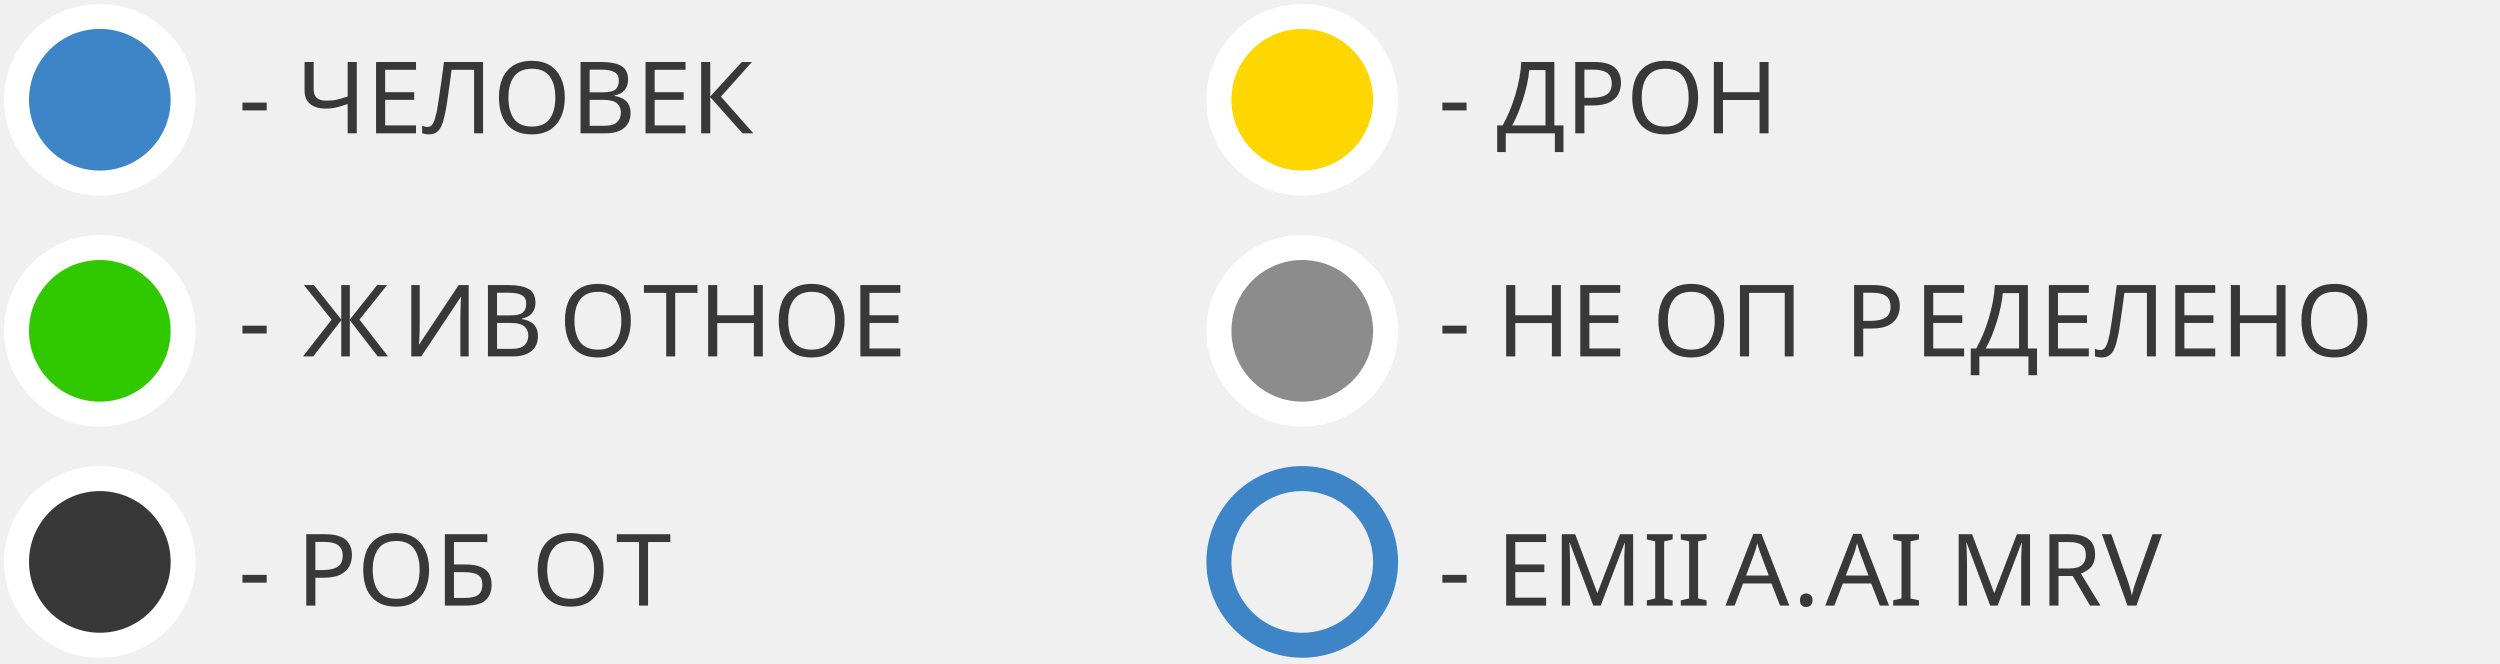
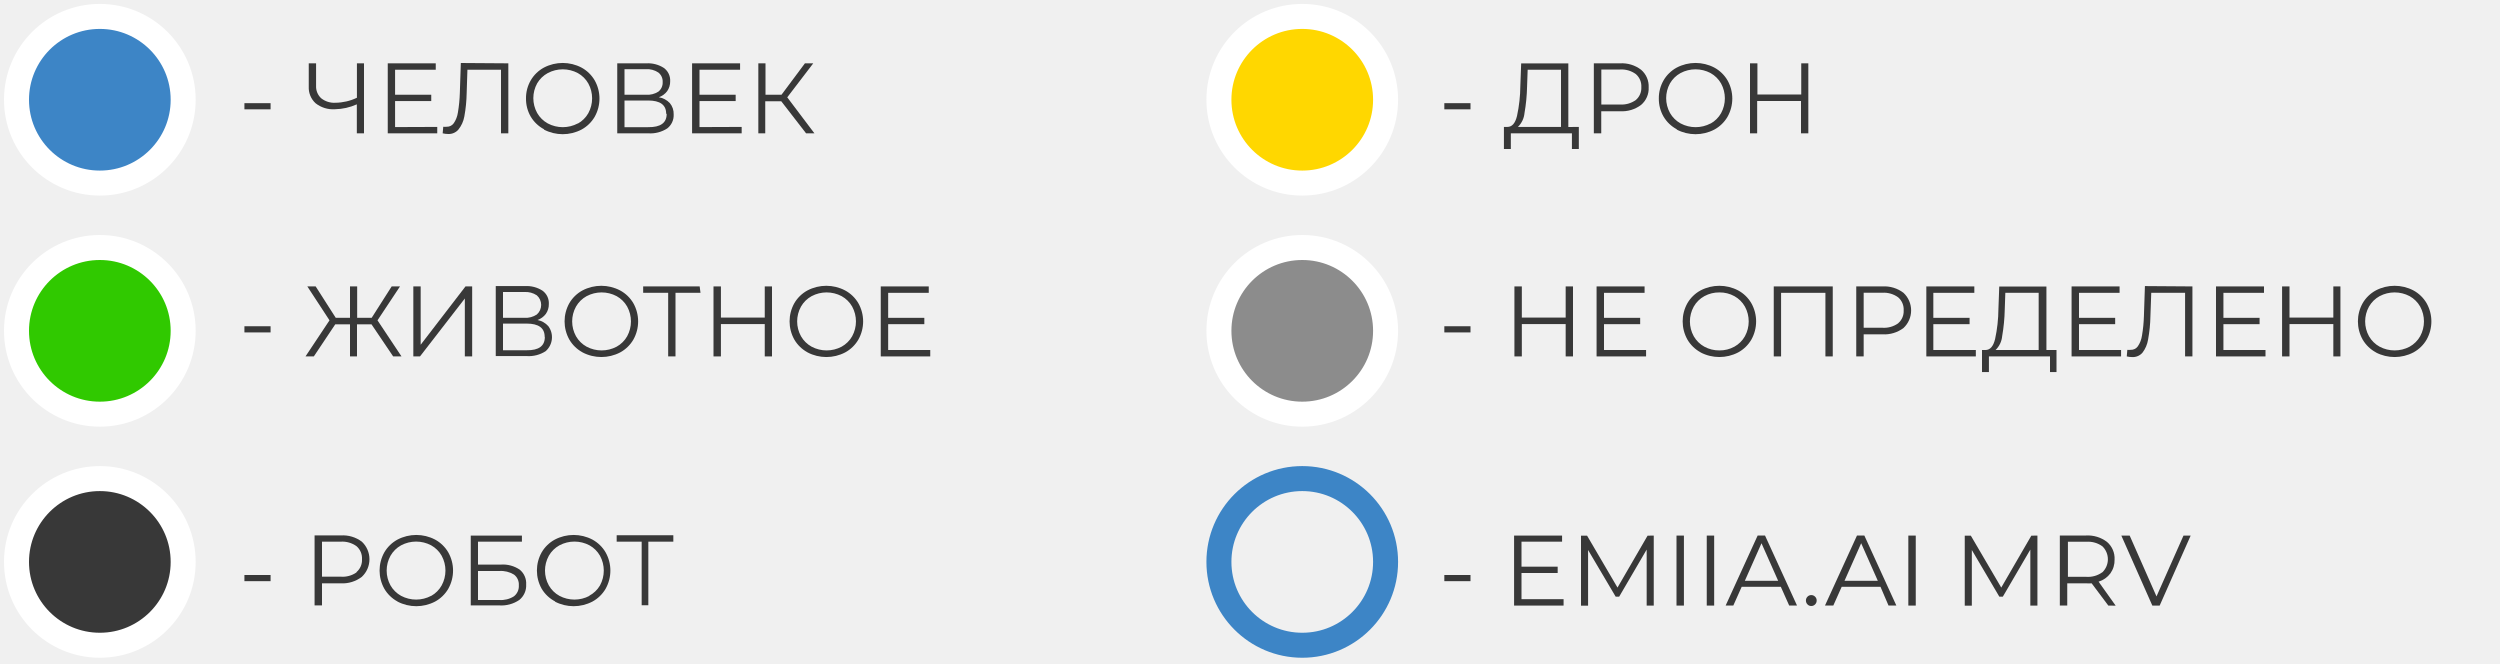
<svg xmlns="http://www.w3.org/2000/svg" id="Layer_1" data-name="Layer 1" viewBox="0 0 300 79.67">
  <circle cx="11.98" cy="11.97" r="10" style="fill:#3d85c6;stroke:#fff;stroke-miterlimit:1;stroke-width:3px" />
  <circle cx="156.27" cy="11.97" r="10" style="fill:gold;stroke:#fff;stroke-miterlimit:1;stroke-width:3px" />
  <circle cx="11.98" cy="39.7" r="10" style="fill:#30c900;stroke:#fff;stroke-miterlimit:1;stroke-width:3px" />
  <circle cx="11.98" cy="67.43" r="10" style="fill:#383838;stroke:#fff;stroke-miterlimit:1;stroke-width:3px" />
-   <text transform="translate(28.61 16)" style="font-size:12px;fill:#383838;font-family:Montserrat-Regular, Montserrat">- ЧЕЛОВЕК</text>
-   <text transform="translate(172.6 16)" style="font-size:12px;fill:#383838;font-family:Montserrat-Regular, Montserrat">- ДРОН</text>
+   <path d="M29.33,12.38h3.14v.74H29.33Z" style="fill:#383838" />
+   <path d="M43.68,7.6V16h-.86V12.52a6.7,6.7,0,0,1-2.65.59,3.37,3.37,0,0,1-2.3-.72,2.54,2.54,0,0,1-.82-2V7.6h.88v2.68a1.91,1.91,0,0,0,.61,1.51,2.51,2.51,0,0,0,1.72.54,6.13,6.13,0,0,0,2.57-.6V7.6Z" style="fill:#383838" />
+   <path d="M52.47,15.23V16H46.53V7.6h5.76v.77H47.41v3h4.34v.76H47.41v3.12Z" style="fill:#383838" />
+   <path d="M61,7.6V16h-.88V8.37H56.09L56,11.18a17.11,17.11,0,0,1-.28,2.8A3.48,3.48,0,0,1,55,15.56a1.53,1.53,0,0,1-1.21.52,2.88,2.88,0,0,1-.67-.08l.07-.79a1.71,1.71,0,0,0,.4,0,1,1,0,0,0,.86-.42,3.06,3.06,0,0,0,.5-1.3,16.71,16.71,0,0,0,.23-2.33l.12-3.6Z" style="fill:#383838" />
+   <path d="M65.28,15.51A4.08,4.08,0,0,1,63.69,14a4.24,4.24,0,0,1-.57-2.18,4.24,4.24,0,0,1,.57-2.18,4.07,4.07,0,0,1,1.58-1.53,4.86,4.86,0,0,1,4.51,0,4.09,4.09,0,0,1,1.58,1.53,4.45,4.45,0,0,1,0,4.38,4.09,4.09,0,0,1-1.58,1.53,4.87,4.87,0,0,1-4.51,0Zm4.06-.68a3.26,3.26,0,0,0,1.26-1.25,3.71,3.71,0,0,0,0-3.56,3.26,3.26,0,0,0-1.26-1.25,3.84,3.84,0,0,0-3.61,0A3.29,3.29,0,0,0,64.46,10a3.67,3.67,0,0,0,0,3.56,3.29,3.29,0,0,0,1.27,1.25,3.84,3.84,0,0,0,3.61,0Z" style="fill:#383838" />
+   <path d="M80.38,12.37a2,2,0,0,1,.46,1.36,2,2,0,0,1-.77,1.68,3.72,3.72,0,0,1-2.27.59H74.07V7.6h3.49a3.51,3.51,0,0,1,2.1.55,1.85,1.85,0,0,1,.76,1.6,2,2,0,0,1-.36,1.19,2.13,2.13,0,0,1-1,.73A2.33,2.33,0,0,1,80.38,12.37Zm-5.44-1h2.57A2.43,2.43,0,0,0,79,11a1.36,1.36,0,0,0,.52-1.15A1.36,1.36,0,0,0,79,8.7a2.43,2.43,0,0,0-1.49-.4H74.94Zm5,2.27q0-1.58-2.17-1.58H74.94v3.2h2.84Q80,15.29,80,13.67Z" style="fill:#383838" />
+   <path d="M89,15.23V16H83.05V7.6h5.76v.77H83.94v3h4.34v.76H83.94v3.12Z" style="fill:#383838" />
+   <path d="M93.75,12.15H91.83V16H91V7.6h.86v3.77h1.92L96.59,7.6h1l-3.12,4.08L97.73,16h-1Z" style="fill:#383838" />
+   <path d="M173.32,12.38h3.14v.74h-3.14Z" style="fill:#383838" />
+   <path d="M189.46,15.23v2.65h-.83V16H181.3v1.88h-.83V15.23h.42q.83,0,1.15-1.31a17.51,17.51,0,0,0,.4-3.59l.1-2.72h5.66v7.63Zm-6.52-1.66a2.66,2.66,0,0,1-.79,1.66h5.17V8.37h-4l-.07,2A21.13,21.13,0,0,1,182.94,13.57Z" style="fill:#383838" />
+   <path d="M196.93,8.37a2.61,2.61,0,0,1,.91,2.11,2.59,2.59,0,0,1-.91,2.11,3.81,3.81,0,0,1-2.52.76h-2.26V16h-.89V7.6h3.14A3.79,3.79,0,0,1,196.93,8.37ZM196.3,12a1.89,1.89,0,0,0,.66-1.54,1.92,1.92,0,0,0-.66-1.57,2.93,2.93,0,0,0-1.91-.55h-2.23v4.2h2.23A2.92,2.92,0,0,0,196.3,12Z" style="fill:#383838" />
+   <path d="M201.21,15.51A4.08,4.08,0,0,1,199.63,14a4.24,4.24,0,0,1-.57-2.18,4.24,4.24,0,0,1,.57-2.18,4.07,4.07,0,0,1,1.58-1.53,4.86,4.86,0,0,1,4.51,0,4.09,4.09,0,0,1,1.58,1.53,4.45,4.45,0,0,1,0,4.38,4.08,4.08,0,0,1-1.58,1.53,4.86,4.86,0,0,1-4.51,0Zm4.06-.68a3.26,3.26,0,0,0,1.26-1.25,3.71,3.71,0,0,0,0-3.56,3.26,3.26,0,0,0-1.26-1.25,3.83,3.83,0,0,0-3.61,0A3.29,3.29,0,0,0,200.4,10a3.67,3.67,0,0,0,0,3.56,3.29,3.29,0,0,0,1.27,1.25,3.84,3.84,0,0,0,3.61,0Z" style="fill:#383838" />
+   <path d="M217,7.6V16h-.88V12.12h-5.26V16H210V7.6h.89v3.74h5.26V7.6Z" style="fill:#383838" />
  <circle cx="156.27" cy="39.7" r="10" style="fill:#8c8c8c;stroke:#fff;stroke-miterlimit:1;stroke-width:3px" />
  <circle cx="156.27" cy="67.43" r="10" style="fill:none;stroke:#3d85c6;stroke-miterlimit:1;stroke-width:3px" />
-   <text transform="translate(172.6 42.77)" style="font-size:12px;fill:#383838;font-family:Montserrat-Regular, Montserrat">- НЕ ОП<tspan x="48.74" y="0" style="letter-spacing:-0.01em">Р</tspan>
-     <tspan x="57.14" y="0">ЕДЕЛЕНО</tspan>
-   </text>
-   <text transform="translate(172.6 72.67)" style="font-size:12px;fill:#383838;font-family:Montserrat-Regular, Montserrat">- EMII<tspan x="34.46" y="0" style="letter-spacing:0.034em">A.</tspan>
-     <tspan x="46.43" y="0">AI MRV</tspan>
-   </text>
-   <text transform="translate(28.61 42.77)" style="font-size:12px;fill:#383838;font-family:Montserrat-Regular, Montserrat">- <tspan x="7.73" y="0" style="letter-spacing:-0.024em">Ж</tspan>
-     <tspan x="19.57" y="0">ИВ</tspan>
-     <tspan x="38.45" y="0" style="letter-spacing:-0.01em">О</tspan>
-     <tspan x="48.54" y="0">ТНОЕ</tspan>
-   </text>
-   <text transform="translate(28.61 72.67)" style="font-size:12px;fill:#383838;font-family:Montserrat-Regular, Montserrat">- РОБ<tspan x="35.18" y="0" style="letter-spacing:-0.01em">О</tspan>
-     <tspan x="45.28" y="0">Т</tspan>
-   </text>
+   <path d="M173.32,39.15h3.14v.74h-3.14Z" style="fill:#383838" />
+   <path d="M188.76,34.37v8.4h-.88V38.89h-5.26v3.88h-.89v-8.4h.89v3.74h5.26V34.37Z" style="fill:#383838" />
+   <path d="M197.53,42v.77h-5.94v-8.4h5.76v.77h-4.87v3h4.34v.76h-4.34V42Z" style="fill:#383838" />
+   <path d="M204.07,42.28a4.08,4.08,0,0,1-1.58-1.53,4.47,4.47,0,0,1,0-4.37,4.07,4.07,0,0,1,1.58-1.53,4.86,4.86,0,0,1,4.51,0,4.09,4.09,0,0,1,1.58,1.53,4.46,4.46,0,0,1,0,4.38,4.09,4.09,0,0,1-1.58,1.53,4.87,4.87,0,0,1-4.51,0Zm4.06-.68a3.25,3.25,0,0,0,1.26-1.25,3.71,3.71,0,0,0,0-3.56,3.25,3.25,0,0,0-1.26-1.25,3.62,3.62,0,0,0-1.8-.45,3.66,3.66,0,0,0-1.81.45,3.28,3.28,0,0,0-1.27,1.25,3.67,3.67,0,0,0,0,3.56,3.28,3.28,0,0,0,1.27,1.25,3.66,3.66,0,0,0,1.81.45A3.62,3.62,0,0,0,208.13,41.6Z" style="fill:#383838" />
+   <path d="M219.93,34.37v8.4h-.88V35.14h-5.32v7.63h-.88v-8.4Z" style="fill:#383838" />
+   <path d="M228.42,35.14a2.89,2.89,0,0,1,0,4.22,3.81,3.81,0,0,1-2.52.76h-2.26v2.65h-.89v-8.4h3.14A3.79,3.79,0,0,1,228.42,35.14Zm-.64,3.65a1.89,1.89,0,0,0,.66-1.54,1.92,1.92,0,0,0-.66-1.57,2.92,2.92,0,0,0-1.91-.55h-2.23v4.2h2.23A2.92,2.92,0,0,0,227.79,38.79Z" style="fill:#383838" />
+   <path d="M237.1,42v.77h-5.94v-8.4h5.76v.77H232v3h4.35v.76H232V42Z" style="fill:#383838" />
+   <path d="M246.78,42v2.65H246V42.77h-7.33v1.88h-.83V42h.42q.83,0,1.15-1.31a17.5,17.5,0,0,0,.4-3.59l.1-2.72h5.66V42Zm-6.52-1.66a2.66,2.66,0,0,1-.79,1.66h5.17V35.14h-4l-.07,2A21.26,21.26,0,0,1,240.26,40.34Z" style="fill:#383838" />
+   <path d="M254.53,42v.77h-5.94v-8.4h5.76v.77h-4.87v3h4.34v.76h-4.34V42Z" style="fill:#383838" />
+   <path d="M263.09,34.37v8.4h-.88V35.14h-4.06l-.1,2.81a17.18,17.18,0,0,1-.28,2.8,3.48,3.48,0,0,1-.68,1.58,1.53,1.53,0,0,1-1.21.52,2.88,2.88,0,0,1-.67-.08l.07-.79a1.71,1.71,0,0,0,.4,0,1,1,0,0,0,.86-.42,3.06,3.06,0,0,0,.5-1.3,16.64,16.64,0,0,0,.23-2.33l.12-3.6Z" style="fill:#383838" />
+   <path d="M271.86,42v.77h-5.94v-8.4h5.76v.77h-4.87v3h4.34v.76h-4.34V42Z" style="fill:#383838" />
+   <path d="M280.85,34.37v8.4H280V38.89h-5.26v3.88h-.89v-8.4h.89v3.74H280V34.37Z" style="fill:#383838" />
+   <path d="M285.1,42.28a4.08,4.08,0,0,1-1.58-1.53,4.47,4.47,0,0,1,0-4.37,4.07,4.07,0,0,1,1.58-1.53,4.86,4.86,0,0,1,4.51,0,4.09,4.09,0,0,1,1.58,1.53,4.45,4.45,0,0,1,0,4.38,4.08,4.08,0,0,1-1.58,1.53,4.86,4.86,0,0,1-4.51,0Zm4.06-.68a3.27,3.27,0,0,0,1.26-1.25,3.71,3.71,0,0,0,0-3.56,3.26,3.26,0,0,0-1.26-1.25,3.84,3.84,0,0,0-3.61,0,3.28,3.28,0,0,0-1.27,1.25,3.66,3.66,0,0,0,0,3.56,3.28,3.28,0,0,0,1.27,1.25,3.84,3.84,0,0,0,3.61,0Z" style="fill:#383838" />
+   <path d="M173.32,69h3.14v.74h-3.14Z" style="fill:#383838" />
+   <path d="M187.63,71.9v.77h-5.94v-8.4h5.76V65h-4.87v3h4.34v.76h-4.34V71.9Z" style="fill:#383838" />
+   <path d="M198.45,64.27v8.4h-.85V65.95l-3.3,5.65h-.42L190.57,66v6.68h-.85v-8.4h.73l3.65,6.23,3.61-6.23Z" style="fill:#383838" />
+   <path d="M201.18,64.27h.89v8.4h-.89Z" style="fill:#383838" />
+   <path d="M204.81,64.27h.89v8.4h-.89Z" style="fill:#383838" />
+   <path d="M213.7,70.42H209l-1,2.24h-.92l3.84-8.4h.88l3.84,8.4h-.94Zm-.32-.72-2-4.51-2,4.51Z" style="fill:#383838" />
+   <path d="M216.9,72.53a.65.65,0,0,1-.19-.47.63.63,0,0,1,.19-.46.61.61,0,0,1,.45-.19.63.63,0,0,1,.46.19.62.62,0,0,1,.19.46.64.64,0,0,1-.19.47.62.62,0,0,1-.46.19A.6.6,0,0,1,216.9,72.53Z" style="fill:#383838" />
+   <path d="M225.66,70.42H221l-1,2.24H219l3.84-8.4h.88l3.84,8.4h-.94Zm-.32-.72-2-4.51-2,4.51Z" style="fill:#383838" />
+   <path d="M229,64.27h.89v8.4H229Z" style="fill:#383838" />
+   <path d="M244.49,64.27v8.4h-.85V65.95l-3.3,5.65h-.42L236.62,66v6.68h-.85v-8.4h.73l3.65,6.23,3.61-6.23Z" style="fill:#383838" />
+   <path d="M253,72.67,251,70a6,6,0,0,1-.67,0h-2.26v2.66h-.89v-8.4h3.14a3.79,3.79,0,0,1,2.52.77,2.61,2.61,0,0,1,.91,2.11,2.73,2.73,0,0,1-.5,1.66,2.76,2.76,0,0,1-1.42,1l2.05,2.88Zm-.71-4a2.17,2.17,0,0,0,0-3.11,2.93,2.93,0,0,0-1.91-.55h-2.23v4.21h2.23A2.9,2.9,0,0,0,252.25,68.69Z" style="fill:#383838" />
+   <path d="M262.88,64.27l-3.72,8.4h-.88l-3.72-8.4h1l3.22,7.3,3.24-7.3Z" style="fill:#383838" />
+   <path d="M29.33,39.15h3.14v.74H29.33Z" style="fill:#383838" />
+   <path d="M44.58,38.92H42.84v3.85H42V38.92H40.23l-2.57,3.85h-1l2.88-4.33-2.66-4.07h1l2.41,3.77H42V34.37h.86v3.77h1.74L47,34.37h1L45.3,38.44l2.88,4.33h-1Z" style="fill:#383838" />
+   <path d="M49.6,34.37h.88v7l5.38-7h.8v8.4h-.88V35.82L50.4,42.77h-.8Z" style="fill:#383838" />
+   <path d="M65.8,39.14a2.23,2.23,0,0,1-.32,3,3.72,3.72,0,0,1-2.27.59H59.49v-8.4H63a3.51,3.51,0,0,1,2.1.55,1.85,1.85,0,0,1,.76,1.6,2,2,0,0,1-.36,1.19,2.13,2.13,0,0,1-1,.73A2.33,2.33,0,0,1,65.8,39.14Zm-5.44-1h2.57a2.43,2.43,0,0,0,1.49-.4,1.53,1.53,0,0,0,0-2.3,2.43,2.43,0,0,0-1.49-.4H60.36Zm5,2.27q0-1.58-2.17-1.58H60.36v3.2h2.84Q65.38,42.06,65.38,40.44Z" style="fill:#383838" />
+   <path d="M69.9,42.28a4.08,4.08,0,0,1-1.58-1.53,4.47,4.47,0,0,1,0-4.37,4.07,4.07,0,0,1,1.58-1.53,4.86,4.86,0,0,1,4.51,0A4.09,4.09,0,0,1,76,36.38a4.45,4.45,0,0,1,0,4.38,4.09,4.09,0,0,1-1.58,1.53,4.87,4.87,0,0,1-4.51,0ZM74,41.6a3.26,3.26,0,0,0,1.26-1.25,3.71,3.71,0,0,0,0-3.56A3.26,3.26,0,0,0,74,35.54a3.84,3.84,0,0,0-3.61,0,3.29,3.29,0,0,0-1.27,1.25,3.67,3.67,0,0,0,0,3.56,3.29,3.29,0,0,0,1.27,1.25,3.84,3.84,0,0,0,3.61,0Z" style="fill:#383838" />
+   <path d="M84.06,35.14h-3v7.63h-.88V35.14h-3v-.77h6.78Z" style="fill:#383838" />
+   <path d="M92.64,34.37v8.4h-.87V38.89H86.51v3.88h-.89v-8.4h.89v3.74h5.26V34.37Z" style="fill:#383838" />
+   <path d="M96.9,42.28a4.08,4.08,0,0,1-1.58-1.53,4.47,4.47,0,0,1,0-4.37,4.07,4.07,0,0,1,1.58-1.53,4.86,4.86,0,0,1,4.51,0A4.09,4.09,0,0,1,103,36.38a4.45,4.45,0,0,1,0,4.38,4.08,4.08,0,0,1-1.58,1.53,4.86,4.86,0,0,1-4.51,0ZM101,41.6a3.27,3.27,0,0,0,1.26-1.25,3.71,3.71,0,0,0,0-3.56A3.26,3.26,0,0,0,101,35.54a3.84,3.84,0,0,0-3.61,0,3.28,3.28,0,0,0-1.27,1.25,3.66,3.66,0,0,0,0,3.56,3.28,3.28,0,0,0,1.27,1.25,3.84,3.84,0,0,0,3.61,0Z" style="fill:#383838" />
+   <path d="M111.63,42v.77h-5.94v-8.4h5.76v.77h-4.87v3h4.34v.76h-4.34V42Z" style="fill:#383838" />
+   <path d="M29.33,69h3.14v.74H29.33Z" style="fill:#383838" />
+   <path d="M43.42,65a2.89,2.89,0,0,1,0,4.22A3.81,3.81,0,0,1,40.9,70H38.64v2.65h-.89v-8.4H40.9A3.79,3.79,0,0,1,43.42,65Zm-.64,3.65a1.89,1.89,0,0,0,.66-1.54,1.92,1.92,0,0,0-.66-1.57A2.92,2.92,0,0,0,40.87,65H38.64v4.2h2.23A2.92,2.92,0,0,0,42.78,68.69Z" style="fill:#383838" />
+   <path d="M47.7,72.18a4.08,4.08,0,0,1-1.58-1.53,4.47,4.47,0,0,1,0-4.37,4.07,4.07,0,0,1,1.58-1.53,4.86,4.86,0,0,1,4.51,0,4.09,4.09,0,0,1,1.58,1.53,4.45,4.45,0,0,1,0,4.38,4.09,4.09,0,0,1-1.58,1.53,4.87,4.87,0,0,1-4.51,0Zm4.06-.68A3.26,3.26,0,0,0,53,70.25a3.71,3.71,0,0,0,0-3.56,3.26,3.26,0,0,0-1.26-1.25,3.84,3.84,0,0,0-3.61,0,3.29,3.29,0,0,0-1.27,1.25,3.67,3.67,0,0,0,0,3.56,3.29,3.29,0,0,0,1.27,1.25,3.84,3.84,0,0,0,3.61,0Z" style="fill:#383838" />
+   <path d="M56.49,64.27h6.14V65H57.36v2.75h2.75a3.59,3.59,0,0,1,2.26.61,2.13,2.13,0,0,1,.77,1.78A2.22,2.22,0,0,1,62.31,72a3.83,3.83,0,0,1-2.39.65H56.49ZM59.91,72a2.92,2.92,0,0,0,1.76-.44,1.54,1.54,0,0,0,.59-1.32,1.49,1.49,0,0,0-.58-1.29,3,3,0,0,0-1.77-.43H57.36V72Z" style="fill:#383838" />
+   <path d="M66.63,72.18A4.08,4.08,0,0,1,65,70.65a4.47,4.47,0,0,1,0-4.37,4.07,4.07,0,0,1,1.58-1.53,4.86,4.86,0,0,1,4.51,0,4.09,4.09,0,0,1,1.58,1.53,4.45,4.45,0,0,1,0,4.38,4.09,4.09,0,0,1-1.58,1.53,4.87,4.87,0,0,1-4.51,0Zm4.06-.68A3.26,3.26,0,0,0,72,70.25a3.71,3.71,0,0,0,0-3.56,3.26,3.26,0,0,0-1.26-1.25,3.84,3.84,0,0,0-3.61,0,3.29,3.29,0,0,0-1.27,1.25,3.67,3.67,0,0,0,0,3.56,3.29,3.29,0,0,0,1.27,1.25,3.84,3.84,0,0,0,3.61,0Z" style="fill:#383838" />
+   <path d="M80.8,65h-3v7.63H77V65H74v-.77H80.8Z" style="fill:#383838" />
</svg>
